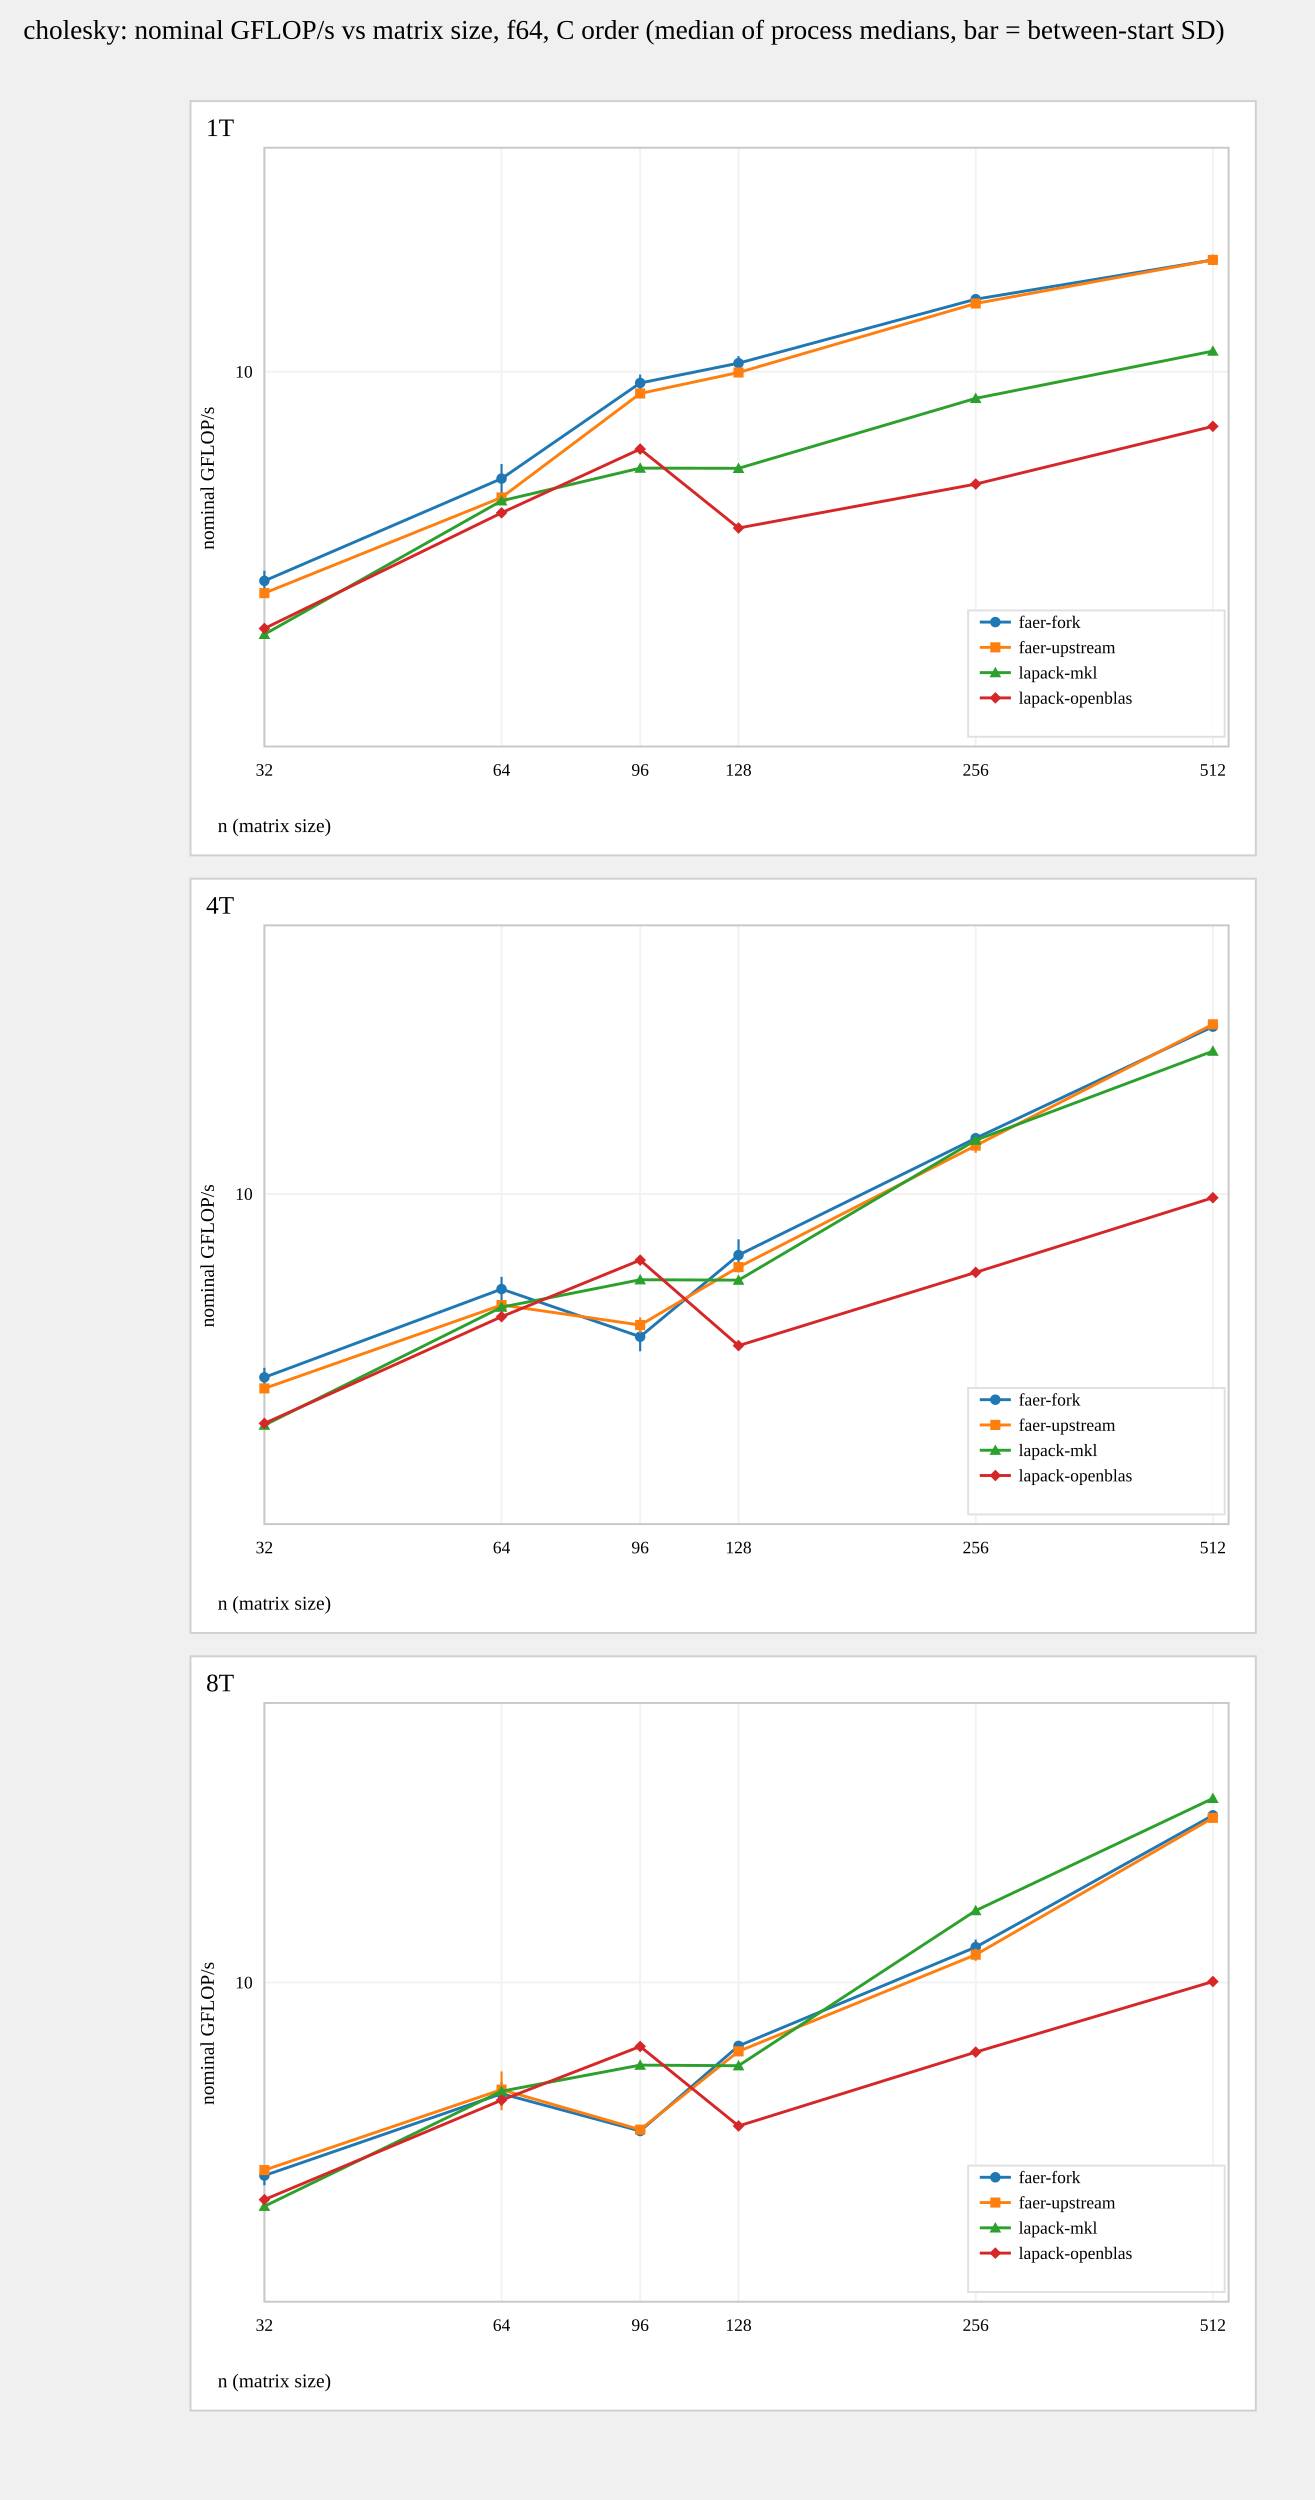
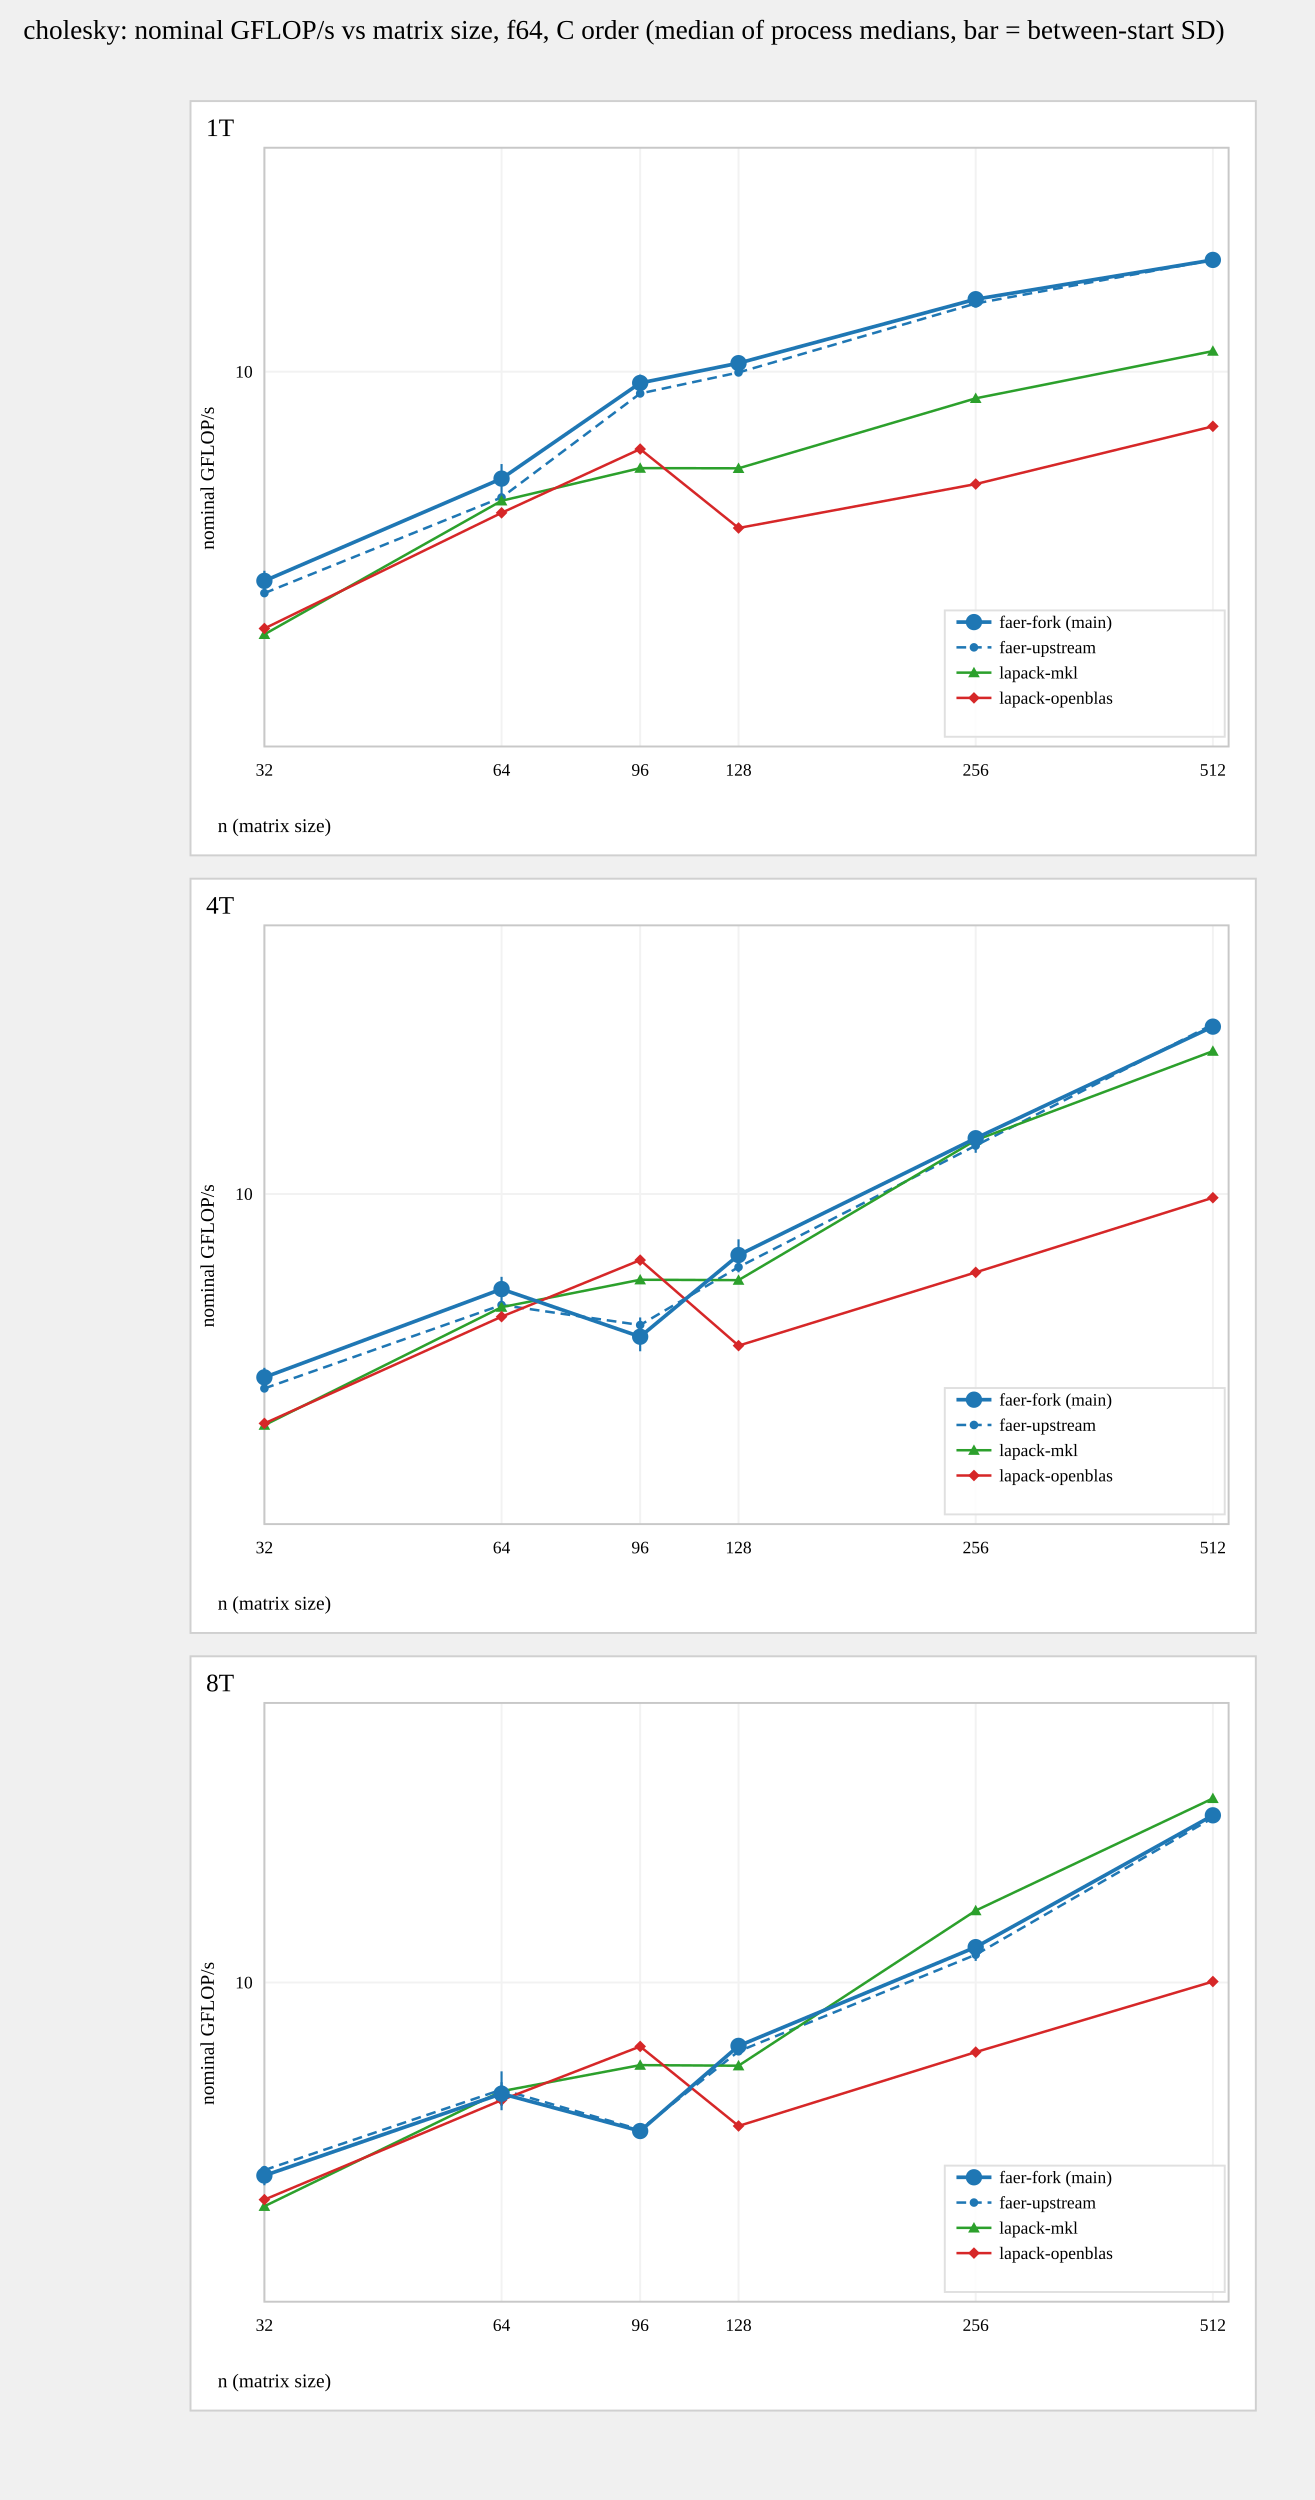
<svg xmlns="http://www.w3.org/2000/svg" width="676" height="1286" viewBox="0 0 676 1286">
  <text x="12.0" y="20.0" font-size="14" text-anchor="start">cholesky: nominal GFLOP/s vs matrix size, f64, C order (median of process medians, bar = between-start SD)</text>
  <g>
    <rect x="98" y="52" width="548" height="388" fill="#ffffff" stroke="#d0d0d0" />
    <text x="106.0" y="70.0" font-size="13" text-anchor="start">1T</text>
    <line x1="136.0" y1="76" x2="136.0" y2="384" stroke="#f2f2f2" />
    <text x="136.0" y="399.0" font-size="9" text-anchor="middle">32</text>
    <line x1="258.0" y1="76" x2="258.0" y2="384" stroke="#f2f2f2" />
    <text x="258.0" y="399.0" font-size="9" text-anchor="middle">64</text>
    <line x1="329.3" y1="76" x2="329.3" y2="384" stroke="#f2f2f2" />
    <text x="329.3" y="399.0" font-size="9" text-anchor="middle">96</text>
    <line x1="379.9" y1="76" x2="379.9" y2="384" stroke="#f2f2f2" />
    <text x="379.9" y="399.0" font-size="9" text-anchor="middle">128</text>
    <line x1="501.9" y1="76" x2="501.9" y2="384" stroke="#f2f2f2" />
    <text x="501.9" y="399.0" font-size="9" text-anchor="middle">256</text>
    <line x1="623.9" y1="76" x2="623.9" y2="384" stroke="#f2f2f2" />
    <text x="623.9" y="399.0" font-size="9" text-anchor="middle">512</text>
    <line x1="136" y1="191.2" x2="632" y2="191.2" stroke="#f2f2f2" />
    <text x="130.0" y="194.2" font-size="9" text-anchor="end">10</text>
    <rect x="136" y="76" width="496" height="308" fill="none" stroke="#c8c8c8" />
    <text x="112.0" y="428.0" font-size="10" text-anchor="start">n (matrix size)</text>
    <text x="110.0" y="246.0" font-size="10" text-anchor="middle" transform="rotate(-90 110.0 246.0)">nominal GFLOP/s</text>
-     <polyline points="136.0,298.8 258.0,246.2 329.3,197.0 379.9,186.8 501.9,153.9 623.9,133.7" fill="none" stroke="#1f77b4" stroke-width="1.5" />
-     <line x1="136.0" y1="304.3" x2="136.0" y2="293.6" stroke="#1f77b4" stroke-width="1.1" />
-     <circle cx="136.0" cy="298.8" r="2.7" fill="#1f77b4" />
-     <line x1="258.0" y1="254.3" x2="258.0" y2="238.7" stroke="#1f77b4" stroke-width="1.1" />
-     <circle cx="258.0" cy="246.2" r="2.7" fill="#1f77b4" />
-     <line x1="329.3" y1="201.5" x2="329.3" y2="192.7" stroke="#1f77b4" stroke-width="1.1" />
-     <circle cx="329.3" cy="197.0" r="2.7" fill="#1f77b4" />
-     <line x1="379.9" y1="190.6" x2="379.9" y2="183.2" stroke="#1f77b4" stroke-width="1.1" />
-     <circle cx="379.9" cy="186.8" r="2.7" fill="#1f77b4" />
-     <line x1="501.9" y1="154.5" x2="501.9" y2="153.4" stroke="#1f77b4" stroke-width="1.1" />
-     <circle cx="501.9" cy="153.9" r="2.7" fill="#1f77b4" />
-     <line x1="623.9" y1="135.6" x2="623.9" y2="131.8" stroke="#1f77b4" stroke-width="1.1" />
-     <circle cx="623.9" cy="133.7" r="2.7" fill="#1f77b4" />
-     <polyline points="136.0,305.1 258.0,255.9 329.3,202.4 379.9,191.6 501.9,156.1 623.9,133.7" fill="none" stroke="#ff7f0e" stroke-width="1.5" />
-     <line x1="136.0" y1="305.6" x2="136.0" y2="304.7" stroke="#ff7f0e" stroke-width="1.1" />
-     <rect x="133.4" y="302.5" width="5.2" height="5.2" fill="#ff7f0e" />
-     <line x1="258.0" y1="256.0" x2="258.0" y2="255.8" stroke="#ff7f0e" stroke-width="1.1" />
-     <rect x="255.4" y="253.3" width="5.2" height="5.2" fill="#ff7f0e" />
-     <line x1="329.3" y1="202.9" x2="329.3" y2="201.9" stroke="#ff7f0e" stroke-width="1.1" />
-     <rect x="326.7" y="199.8" width="5.2" height="5.2" fill="#ff7f0e" />
-     <line x1="379.9" y1="192.2" x2="379.9" y2="191.0" stroke="#ff7f0e" stroke-width="1.1" />
-     <rect x="377.3" y="189.0" width="5.2" height="5.2" fill="#ff7f0e" />
-     <line x1="501.9" y1="156.6" x2="501.9" y2="155.6" stroke="#ff7f0e" stroke-width="1.1" />
-     <rect x="499.3" y="153.5" width="5.2" height="5.2" fill="#ff7f0e" />
-     <line x1="623.9" y1="135.4" x2="623.9" y2="132.0" stroke="#ff7f0e" stroke-width="1.1" />
-     <rect x="621.3" y="131.1" width="5.2" height="5.2" fill="#ff7f0e" />
-     <polyline points="136.0,326.3 258.0,257.6 329.3,240.8 379.9,240.9 501.9,204.9 623.9,180.6" fill="none" stroke="#2ca02c" stroke-width="1.5" />
+     <polyline points="136.0,305.1 258.0,255.9 329.3,202.4 379.9,191.6 501.9,156.1 623.9,133.7" fill="none" stroke="#1f77b4" stroke-width="1.3" stroke-dasharray="5 3" />
+     <line x1="136.0" y1="305.6" x2="136.0" y2="304.7" stroke="#1f77b4" stroke-width="1.1" />
+     <circle cx="136.0" cy="305.1" r="2.2" fill="#1f77b4" />
+     <line x1="258.0" y1="256.0" x2="258.0" y2="255.8" stroke="#1f77b4" stroke-width="1.1" />
+     <circle cx="258.0" cy="255.9" r="2.2" fill="#1f77b4" />
+     <line x1="329.3" y1="202.9" x2="329.3" y2="201.9" stroke="#1f77b4" stroke-width="1.1" />
+     <circle cx="329.3" cy="202.4" r="2.2" fill="#1f77b4" />
+     <line x1="379.9" y1="192.2" x2="379.9" y2="191.0" stroke="#1f77b4" stroke-width="1.1" />
+     <circle cx="379.9" cy="191.6" r="2.2" fill="#1f77b4" />
+     <line x1="501.9" y1="156.6" x2="501.9" y2="155.6" stroke="#1f77b4" stroke-width="1.1" />
+     <circle cx="501.9" cy="156.1" r="2.2" fill="#1f77b4" />
+     <line x1="623.9" y1="135.4" x2="623.9" y2="132.0" stroke="#1f77b4" stroke-width="1.1" />
+     <circle cx="623.9" cy="133.7" r="2.2" fill="#1f77b4" />
+     <polyline points="136.0,326.3 258.0,257.6 329.3,240.8 379.9,240.9 501.9,204.9 623.9,180.6" fill="none" stroke="#2ca02c" stroke-width="1.3" />
    <line x1="136.0" y1="327.8" x2="136.0" y2="324.9" stroke="#2ca02c" stroke-width="1.1" />
    <polygon points="136.0,323.3 133.0,328.7 139.0,328.7" fill="#2ca02c" />
    <line x1="258.0" y1="257.9" x2="258.0" y2="257.3" stroke="#2ca02c" stroke-width="1.1" />
    <polygon points="258.0,254.6 255.0,260.0 261.0,260.0" fill="#2ca02c" />
    <line x1="329.3" y1="240.9" x2="329.3" y2="240.8" stroke="#2ca02c" stroke-width="1.1" />
    <polygon points="329.3,237.8 326.3,243.2 332.3,243.2" fill="#2ca02c" />
    <line x1="379.9" y1="242.3" x2="379.9" y2="239.5" stroke="#2ca02c" stroke-width="1.1" />
    <polygon points="379.9,237.9 376.9,243.3 382.9,243.3" fill="#2ca02c" />
    <line x1="501.9" y1="205.2" x2="501.9" y2="204.6" stroke="#2ca02c" stroke-width="1.1" />
    <polygon points="501.9,201.9 498.9,207.3 504.9,207.3" fill="#2ca02c" />
    <line x1="623.9" y1="180.8" x2="623.9" y2="180.5" stroke="#2ca02c" stroke-width="1.1" />
    <polygon points="623.9,177.6 620.9,183.0 626.9,183.0" fill="#2ca02c" />
-     <polyline points="136.0,323.3 258.0,263.8 329.3,231.0 379.9,271.6 501.9,249.0 623.9,219.3" fill="none" stroke="#d62728" stroke-width="1.5" />
+     <polyline points="136.0,323.3 258.0,263.8 329.3,231.0 379.9,271.6 501.9,249.0 623.9,219.3" fill="none" stroke="#d62728" stroke-width="1.3" />
    <line x1="136.0" y1="324.5" x2="136.0" y2="322.1" stroke="#d62728" stroke-width="1.1" />
    <polygon points="136.0,320.3 133.0,323.3 136.0,326.3 139.0,323.3" fill="#d62728" />
    <line x1="258.0" y1="264.6" x2="258.0" y2="263.0" stroke="#d62728" stroke-width="1.1" />
    <polygon points="258.0,260.8 255.0,263.8 258.0,266.8 261.0,263.8" fill="#d62728" />
    <line x1="329.3" y1="231.9" x2="329.3" y2="230.1" stroke="#d62728" stroke-width="1.1" />
    <polygon points="329.3,228.0 326.3,231.0 329.3,234.0 332.3,231.0" fill="#d62728" />
    <line x1="379.9" y1="272.2" x2="379.9" y2="271.0" stroke="#d62728" stroke-width="1.1" />
    <polygon points="379.9,268.6 376.9,271.6 379.9,274.6 382.9,271.6" fill="#d62728" />
    <line x1="501.9" y1="249.1" x2="501.9" y2="248.8" stroke="#d62728" stroke-width="1.1" />
    <polygon points="501.9,246.0 498.9,249.0 501.9,252.0 504.9,249.0" fill="#d62728" />
    <line x1="623.9" y1="219.6" x2="623.9" y2="218.9" stroke="#d62728" stroke-width="1.1" />
    <polygon points="623.9,216.3 620.9,219.3 623.9,222.3 626.9,219.3" fill="#d62728" />
-     <rect x="498" y="314" width="132" height="65" fill="#ffffff" fill-opacity="0.86" stroke="#e0e0e0" />
-     <line x1="504" y1="320" x2="520" y2="320" stroke="#1f77b4" stroke-width="1.5" />
-     <circle cx="512.0" cy="320.0" r="2.7" fill="#1f77b4" />
-     <text x="524.0" y="323.0" font-size="9" text-anchor="start">faer-fork</text>
-     <line x1="504" y1="333" x2="520" y2="333" stroke="#ff7f0e" stroke-width="1.5" />
-     <rect x="509.4" y="330.4" width="5.2" height="5.2" fill="#ff7f0e" />
-     <text x="524.0" y="336.0" font-size="9" text-anchor="start">faer-upstream</text>
-     <line x1="504" y1="346" x2="520" y2="346" stroke="#2ca02c" stroke-width="1.5" />
-     <polygon points="512.0,343.0 509.0,348.4 515.0,348.4" fill="#2ca02c" />
-     <text x="524.0" y="349.0" font-size="9" text-anchor="start">lapack-mkl</text>
-     <line x1="504" y1="359" x2="520" y2="359" stroke="#d62728" stroke-width="1.5" />
-     <polygon points="512.0,356.0 509.0,359.0 512.0,362.0 515.0,359.0" fill="#d62728" />
-     <text x="524.0" y="362.0" font-size="9" text-anchor="start">lapack-openblas</text>
+     <polyline points="136.0,298.8 258.0,246.2 329.3,197.0 379.9,186.8 501.9,153.9 623.9,133.7" fill="none" stroke="#1f77b4" stroke-width="1.9" />
+     <line x1="136.0" y1="304.3" x2="136.0" y2="293.6" stroke="#1f77b4" stroke-width="1.1" />
+     <circle cx="136.0" cy="298.8" r="4.2" fill="#1f77b4" />
+     <line x1="258.0" y1="254.3" x2="258.0" y2="238.7" stroke="#1f77b4" stroke-width="1.1" />
+     <circle cx="258.0" cy="246.2" r="4.2" fill="#1f77b4" />
+     <line x1="329.3" y1="201.5" x2="329.3" y2="192.7" stroke="#1f77b4" stroke-width="1.1" />
+     <circle cx="329.3" cy="197.0" r="4.2" fill="#1f77b4" />
+     <line x1="379.9" y1="190.6" x2="379.9" y2="183.2" stroke="#1f77b4" stroke-width="1.1" />
+     <circle cx="379.9" cy="186.8" r="4.2" fill="#1f77b4" />
+     <line x1="501.9" y1="154.5" x2="501.9" y2="153.4" stroke="#1f77b4" stroke-width="1.1" />
+     <circle cx="501.9" cy="153.9" r="4.2" fill="#1f77b4" />
+     <line x1="623.9" y1="135.6" x2="623.9" y2="131.8" stroke="#1f77b4" stroke-width="1.1" />
+     <circle cx="623.9" cy="133.7" r="4.2" fill="#1f77b4" />
+     <rect x="486" y="314" width="144" height="65" fill="#ffffff" fill-opacity="0.86" stroke="#e0e0e0" />
+     <line x1="492" y1="320" x2="510" y2="320" stroke="#1f77b4" stroke-width="1.9" />
+     <circle cx="501.0" cy="320.0" r="4.2" fill="#1f77b4" />
+     <text x="514.0" y="323.0" font-size="9" text-anchor="start">faer-fork (main)</text>
+     <line x1="492" y1="333" x2="510" y2="333" stroke="#1f77b4" stroke-width="1.3" stroke-dasharray="5 3" />
+     <circle cx="501.0" cy="333.0" r="2.2" fill="#1f77b4" />
+     <text x="514.0" y="336.0" font-size="9" text-anchor="start">faer-upstream</text>
+     <line x1="492" y1="346" x2="510" y2="346" stroke="#2ca02c" stroke-width="1.3" />
+     <polygon points="501.0,343.0 498.0,348.4 504.0,348.4" fill="#2ca02c" />
+     <text x="514.0" y="349.0" font-size="9" text-anchor="start">lapack-mkl</text>
+     <line x1="492" y1="359" x2="510" y2="359" stroke="#d62728" stroke-width="1.3" />
+     <polygon points="501.0,356.0 498.0,359.0 501.0,362.0 504.0,359.0" fill="#d62728" />
+     <text x="514.0" y="362.0" font-size="9" text-anchor="start">lapack-openblas</text>
  </g>
  <g>
    <rect x="98" y="452" width="548" height="388" fill="#ffffff" stroke="#d0d0d0" />
    <text x="106.0" y="470.0" font-size="13" text-anchor="start">4T</text>
    <line x1="136.0" y1="476" x2="136.0" y2="784" stroke="#f2f2f2" />
    <text x="136.0" y="799.0" font-size="9" text-anchor="middle">32</text>
    <line x1="258.0" y1="476" x2="258.0" y2="784" stroke="#f2f2f2" />
    <text x="258.0" y="799.0" font-size="9" text-anchor="middle">64</text>
    <line x1="329.3" y1="476" x2="329.3" y2="784" stroke="#f2f2f2" />
    <text x="329.3" y="799.0" font-size="9" text-anchor="middle">96</text>
    <line x1="379.9" y1="476" x2="379.9" y2="784" stroke="#f2f2f2" />
    <text x="379.9" y="799.0" font-size="9" text-anchor="middle">128</text>
    <line x1="501.9" y1="476" x2="501.9" y2="784" stroke="#f2f2f2" />
    <text x="501.9" y="799.0" font-size="9" text-anchor="middle">256</text>
    <line x1="623.9" y1="476" x2="623.9" y2="784" stroke="#f2f2f2" />
    <text x="623.9" y="799.0" font-size="9" text-anchor="middle">512</text>
    <line x1="136" y1="614.2" x2="632" y2="614.2" stroke="#f2f2f2" />
    <text x="130.0" y="617.2" font-size="9" text-anchor="end">10</text>
    <rect x="136" y="476" width="496" height="308" fill="none" stroke="#c8c8c8" />
    <text x="112.0" y="828.0" font-size="10" text-anchor="start">n (matrix size)</text>
    <text x="110.0" y="646.0" font-size="10" text-anchor="middle" transform="rotate(-90 110.0 646.0)">nominal GFLOP/s</text>
-     <polyline points="136.0,708.5 258.0,663.1 329.3,687.6 379.9,645.6 501.9,585.5 623.9,528.1" fill="none" stroke="#1f77b4" stroke-width="1.5" />
-     <line x1="136.0" y1="713.7" x2="136.0" y2="703.6" stroke="#1f77b4" stroke-width="1.1" />
-     <circle cx="136.0" cy="708.5" r="2.7" fill="#1f77b4" />
-     <line x1="258.0" y1="669.9" x2="258.0" y2="656.8" stroke="#1f77b4" stroke-width="1.1" />
-     <circle cx="258.0" cy="663.1" r="2.7" fill="#1f77b4" />
-     <line x1="329.3" y1="695.1" x2="329.3" y2="680.6" stroke="#1f77b4" stroke-width="1.1" />
-     <circle cx="329.3" cy="687.6" r="2.7" fill="#1f77b4" />
-     <line x1="379.9" y1="654.5" x2="379.9" y2="637.5" stroke="#1f77b4" stroke-width="1.1" />
-     <circle cx="379.9" cy="645.6" r="2.7" fill="#1f77b4" />
-     <line x1="501.9" y1="587.3" x2="501.9" y2="583.9" stroke="#1f77b4" stroke-width="1.1" />
-     <circle cx="501.9" cy="585.5" r="2.7" fill="#1f77b4" />
-     <line x1="623.9" y1="529.4" x2="623.9" y2="526.9" stroke="#1f77b4" stroke-width="1.1" />
-     <circle cx="623.9" cy="528.1" r="2.7" fill="#1f77b4" />
-     <polyline points="136.0,714.2 258.0,671.3 329.3,681.6 379.9,651.8 501.9,589.3 623.9,526.9" fill="none" stroke="#ff7f0e" stroke-width="1.5" />
-     <line x1="136.0" y1="714.9" x2="136.0" y2="713.4" stroke="#ff7f0e" stroke-width="1.1" />
-     <rect x="133.4" y="711.6" width="5.2" height="5.2" fill="#ff7f0e" />
-     <line x1="258.0" y1="671.6" x2="258.0" y2="671.0" stroke="#ff7f0e" stroke-width="1.1" />
-     <rect x="255.4" y="668.7" width="5.2" height="5.2" fill="#ff7f0e" />
-     <line x1="329.3" y1="685.7" x2="329.3" y2="677.7" stroke="#ff7f0e" stroke-width="1.1" />
-     <rect x="326.7" y="679.0" width="5.2" height="5.2" fill="#ff7f0e" />
-     <line x1="379.9" y1="653.3" x2="379.9" y2="650.3" stroke="#ff7f0e" stroke-width="1.1" />
-     <rect x="377.3" y="649.2" width="5.2" height="5.2" fill="#ff7f0e" />
-     <line x1="501.9" y1="593.0" x2="501.9" y2="585.7" stroke="#ff7f0e" stroke-width="1.1" />
-     <rect x="499.3" y="586.7" width="5.2" height="5.2" fill="#ff7f0e" />
-     <line x1="623.9" y1="527.4" x2="623.9" y2="526.3" stroke="#ff7f0e" stroke-width="1.1" />
-     <rect x="621.3" y="524.3" width="5.2" height="5.2" fill="#ff7f0e" />
-     <polyline points="136.0,733.1 258.0,672.4 329.3,658.3 379.9,658.5 501.9,586.5 623.9,540.7" fill="none" stroke="#2ca02c" stroke-width="1.5" />
+     <polyline points="136.0,714.2 258.0,671.3 329.3,681.6 379.9,651.8 501.9,589.3 623.9,526.9" fill="none" stroke="#1f77b4" stroke-width="1.3" stroke-dasharray="5 3" />
+     <line x1="136.0" y1="714.9" x2="136.0" y2="713.4" stroke="#1f77b4" stroke-width="1.1" />
+     <circle cx="136.0" cy="714.2" r="2.2" fill="#1f77b4" />
+     <line x1="258.0" y1="671.6" x2="258.0" y2="671.0" stroke="#1f77b4" stroke-width="1.1" />
+     <circle cx="258.0" cy="671.3" r="2.2" fill="#1f77b4" />
+     <line x1="329.3" y1="685.7" x2="329.3" y2="677.7" stroke="#1f77b4" stroke-width="1.1" />
+     <circle cx="329.3" cy="681.6" r="2.2" fill="#1f77b4" />
+     <line x1="379.9" y1="653.3" x2="379.9" y2="650.3" stroke="#1f77b4" stroke-width="1.1" />
+     <circle cx="379.9" cy="651.8" r="2.2" fill="#1f77b4" />
+     <line x1="501.9" y1="593.0" x2="501.9" y2="585.7" stroke="#1f77b4" stroke-width="1.1" />
+     <circle cx="501.9" cy="589.3" r="2.2" fill="#1f77b4" />
+     <line x1="623.9" y1="527.4" x2="623.9" y2="526.3" stroke="#1f77b4" stroke-width="1.1" />
+     <circle cx="623.9" cy="526.9" r="2.2" fill="#1f77b4" />
+     <polyline points="136.0,733.1 258.0,672.4 329.3,658.3 379.9,658.5 501.9,586.5 623.9,540.7" fill="none" stroke="#2ca02c" stroke-width="1.3" />
    <line x1="136.0" y1="733.3" x2="136.0" y2="732.9" stroke="#2ca02c" stroke-width="1.1" />
    <polygon points="136.0,730.1 133.0,735.5 139.0,735.5" fill="#2ca02c" />
    <line x1="258.0" y1="672.9" x2="258.0" y2="672.0" stroke="#2ca02c" stroke-width="1.1" />
    <polygon points="258.0,669.4 255.0,674.8 261.0,674.8" fill="#2ca02c" />
    <line x1="329.3" y1="658.5" x2="329.3" y2="658.0" stroke="#2ca02c" stroke-width="1.1" />
    <polygon points="329.3,655.3 326.3,660.7 332.3,660.7" fill="#2ca02c" />
    <line x1="379.9" y1="659.2" x2="379.9" y2="657.9" stroke="#2ca02c" stroke-width="1.1" />
    <polygon points="379.9,655.5 376.9,660.9 382.9,660.9" fill="#2ca02c" />
    <line x1="501.9" y1="586.7" x2="501.9" y2="586.3" stroke="#2ca02c" stroke-width="1.1" />
    <polygon points="501.9,583.5 498.9,588.9 504.9,588.9" fill="#2ca02c" />
    <line x1="623.9" y1="541.7" x2="623.9" y2="539.7" stroke="#2ca02c" stroke-width="1.1" />
    <polygon points="623.9,537.7 620.9,543.1 626.9,543.1" fill="#2ca02c" />
-     <polyline points="136.0,732.2 258.0,677.3 329.3,648.2 379.9,692.2 501.9,654.5 623.9,616.1" fill="none" stroke="#d62728" stroke-width="1.5" />
+     <polyline points="136.0,732.2 258.0,677.3 329.3,648.2 379.9,692.2 501.9,654.5 623.9,616.1" fill="none" stroke="#d62728" stroke-width="1.3" />
    <line x1="136.0" y1="732.6" x2="136.0" y2="731.7" stroke="#d62728" stroke-width="1.1" />
    <polygon points="136.0,729.2 133.0,732.2 136.0,735.2 139.0,732.2" fill="#d62728" />
    <line x1="258.0" y1="678.7" x2="258.0" y2="675.9" stroke="#d62728" stroke-width="1.1" />
    <polygon points="258.0,674.3 255.0,677.3 258.0,680.3 261.0,677.3" fill="#d62728" />
    <line x1="329.3" y1="648.6" x2="329.3" y2="647.7" stroke="#d62728" stroke-width="1.1" />
    <polygon points="329.3,645.2 326.3,648.2 329.3,651.2 332.3,648.2" fill="#d62728" />
    <line x1="379.9" y1="693.1" x2="379.9" y2="691.3" stroke="#d62728" stroke-width="1.1" />
    <polygon points="379.9,689.2 376.9,692.2 379.9,695.2 382.9,692.2" fill="#d62728" />
    <line x1="501.9" y1="654.7" x2="501.9" y2="654.2" stroke="#d62728" stroke-width="1.1" />
    <polygon points="501.9,651.5 498.9,654.5 501.9,657.5 504.9,654.5" fill="#d62728" />
    <line x1="623.9" y1="616.2" x2="623.9" y2="616.1" stroke="#d62728" stroke-width="1.1" />
    <polygon points="623.9,613.1 620.9,616.1 623.9,619.1 626.9,616.1" fill="#d62728" />
-     <rect x="498" y="714" width="132" height="65" fill="#ffffff" fill-opacity="0.86" stroke="#e0e0e0" />
-     <line x1="504" y1="720" x2="520" y2="720" stroke="#1f77b4" stroke-width="1.5" />
-     <circle cx="512.0" cy="720.0" r="2.7" fill="#1f77b4" />
-     <text x="524.0" y="723.0" font-size="9" text-anchor="start">faer-fork</text>
-     <line x1="504" y1="733" x2="520" y2="733" stroke="#ff7f0e" stroke-width="1.5" />
-     <rect x="509.4" y="730.4" width="5.2" height="5.2" fill="#ff7f0e" />
-     <text x="524.0" y="736.0" font-size="9" text-anchor="start">faer-upstream</text>
-     <line x1="504" y1="746" x2="520" y2="746" stroke="#2ca02c" stroke-width="1.5" />
-     <polygon points="512.0,743.0 509.0,748.4 515.0,748.4" fill="#2ca02c" />
-     <text x="524.0" y="749.0" font-size="9" text-anchor="start">lapack-mkl</text>
-     <line x1="504" y1="759" x2="520" y2="759" stroke="#d62728" stroke-width="1.5" />
-     <polygon points="512.0,756.0 509.0,759.0 512.0,762.0 515.0,759.0" fill="#d62728" />
-     <text x="524.0" y="762.0" font-size="9" text-anchor="start">lapack-openblas</text>
+     <polyline points="136.0,708.5 258.0,663.1 329.3,687.6 379.9,645.6 501.9,585.5 623.9,528.1" fill="none" stroke="#1f77b4" stroke-width="1.9" />
+     <line x1="136.0" y1="713.7" x2="136.0" y2="703.6" stroke="#1f77b4" stroke-width="1.1" />
+     <circle cx="136.0" cy="708.5" r="4.2" fill="#1f77b4" />
+     <line x1="258.0" y1="669.9" x2="258.0" y2="656.8" stroke="#1f77b4" stroke-width="1.1" />
+     <circle cx="258.0" cy="663.1" r="4.2" fill="#1f77b4" />
+     <line x1="329.3" y1="695.1" x2="329.3" y2="680.6" stroke="#1f77b4" stroke-width="1.1" />
+     <circle cx="329.3" cy="687.6" r="4.2" fill="#1f77b4" />
+     <line x1="379.9" y1="654.5" x2="379.9" y2="637.5" stroke="#1f77b4" stroke-width="1.1" />
+     <circle cx="379.9" cy="645.6" r="4.2" fill="#1f77b4" />
+     <line x1="501.9" y1="587.3" x2="501.9" y2="583.9" stroke="#1f77b4" stroke-width="1.1" />
+     <circle cx="501.9" cy="585.5" r="4.2" fill="#1f77b4" />
+     <line x1="623.9" y1="529.4" x2="623.9" y2="526.9" stroke="#1f77b4" stroke-width="1.1" />
+     <circle cx="623.9" cy="528.1" r="4.2" fill="#1f77b4" />
+     <rect x="486" y="714" width="144" height="65" fill="#ffffff" fill-opacity="0.86" stroke="#e0e0e0" />
+     <line x1="492" y1="720" x2="510" y2="720" stroke="#1f77b4" stroke-width="1.9" />
+     <circle cx="501.0" cy="720.0" r="4.2" fill="#1f77b4" />
+     <text x="514.0" y="723.0" font-size="9" text-anchor="start">faer-fork (main)</text>
+     <line x1="492" y1="733" x2="510" y2="733" stroke="#1f77b4" stroke-width="1.3" stroke-dasharray="5 3" />
+     <circle cx="501.0" cy="733.0" r="2.2" fill="#1f77b4" />
+     <text x="514.0" y="736.0" font-size="9" text-anchor="start">faer-upstream</text>
+     <line x1="492" y1="746" x2="510" y2="746" stroke="#2ca02c" stroke-width="1.3" />
+     <polygon points="501.0,743.0 498.0,748.4 504.0,748.4" fill="#2ca02c" />
+     <text x="514.0" y="749.0" font-size="9" text-anchor="start">lapack-mkl</text>
+     <line x1="492" y1="759" x2="510" y2="759" stroke="#d62728" stroke-width="1.3" />
+     <polygon points="501.0,756.0 498.0,759.0 501.0,762.0 504.0,759.0" fill="#d62728" />
+     <text x="514.0" y="762.0" font-size="9" text-anchor="start">lapack-openblas</text>
  </g>
  <g>
    <rect x="98" y="852" width="548" height="388" fill="#ffffff" stroke="#d0d0d0" />
    <text x="106.0" y="870.0" font-size="13" text-anchor="start">8T</text>
    <line x1="136.0" y1="876" x2="136.0" y2="1184" stroke="#f2f2f2" />
    <text x="136.0" y="1199.0" font-size="9" text-anchor="middle">32</text>
    <line x1="258.0" y1="876" x2="258.0" y2="1184" stroke="#f2f2f2" />
    <text x="258.0" y="1199.0" font-size="9" text-anchor="middle">64</text>
    <line x1="329.3" y1="876" x2="329.3" y2="1184" stroke="#f2f2f2" />
    <text x="329.3" y="1199.0" font-size="9" text-anchor="middle">96</text>
    <line x1="379.9" y1="876" x2="379.9" y2="1184" stroke="#f2f2f2" />
    <text x="379.9" y="1199.0" font-size="9" text-anchor="middle">128</text>
    <line x1="501.9" y1="876" x2="501.9" y2="1184" stroke="#f2f2f2" />
    <text x="501.9" y="1199.0" font-size="9" text-anchor="middle">256</text>
    <line x1="623.9" y1="876" x2="623.9" y2="1184" stroke="#f2f2f2" />
    <text x="623.9" y="1199.0" font-size="9" text-anchor="middle">512</text>
    <line x1="136" y1="1019.8" x2="632" y2="1019.8" stroke="#f2f2f2" />
    <text x="130.0" y="1022.8" font-size="9" text-anchor="end">10</text>
    <rect x="136" y="876" width="496" height="308" fill="none" stroke="#c8c8c8" />
    <text x="112.0" y="1228.0" font-size="10" text-anchor="start">n (matrix size)</text>
    <text x="110.0" y="1046.0" font-size="10" text-anchor="middle" transform="rotate(-90 110.0 1046.0)">nominal GFLOP/s</text>
-     <polyline points="136.0,1119.1 258.0,1077.0 329.3,1096.2 379.9,1052.4 501.9,1001.6 623.9,933.8" fill="none" stroke="#1f77b4" stroke-width="1.5" />
-     <line x1="136.0" y1="1124.1" x2="136.0" y2="1114.4" stroke="#1f77b4" stroke-width="1.1" />
-     <circle cx="136.0" cy="1119.1" r="2.7" fill="#1f77b4" />
-     <line x1="258.0" y1="1083.3" x2="258.0" y2="1071.1" stroke="#1f77b4" stroke-width="1.1" />
-     <circle cx="258.0" cy="1077.0" r="2.7" fill="#1f77b4" />
-     <line x1="329.3" y1="1098.6" x2="329.3" y2="1093.8" stroke="#1f77b4" stroke-width="1.1" />
-     <circle cx="329.3" cy="1096.2" r="2.7" fill="#1f77b4" />
-     <line x1="379.9" y1="1054.2" x2="379.9" y2="1050.7" stroke="#1f77b4" stroke-width="1.1" />
-     <circle cx="379.9" cy="1052.4" r="2.7" fill="#1f77b4" />
-     <line x1="501.9" y1="1005.6" x2="501.9" y2="997.7" stroke="#1f77b4" stroke-width="1.1" />
-     <circle cx="501.9" cy="1001.6" r="2.7" fill="#1f77b4" />
-     <line x1="623.9" y1="935.0" x2="623.9" y2="932.6" stroke="#1f77b4" stroke-width="1.1" />
-     <circle cx="623.9" cy="933.8" r="2.7" fill="#1f77b4" />
-     <polyline points="136.0,1116.3 258.0,1074.9 329.3,1095.5 379.9,1055.2 501.9,1005.5 623.9,935.1" fill="none" stroke="#ff7f0e" stroke-width="1.5" />
-     <line x1="136.0" y1="1116.6" x2="136.0" y2="1116.1" stroke="#ff7f0e" stroke-width="1.1" />
-     <rect x="133.4" y="1113.7" width="5.2" height="5.2" fill="#ff7f0e" />
-     <line x1="258.0" y1="1085.5" x2="258.0" y2="1065.5" stroke="#ff7f0e" stroke-width="1.1" />
-     <rect x="255.4" y="1072.3" width="5.2" height="5.2" fill="#ff7f0e" />
-     <line x1="329.3" y1="1095.9" x2="329.3" y2="1095.1" stroke="#ff7f0e" stroke-width="1.1" />
-     <rect x="326.7" y="1092.9" width="5.2" height="5.2" fill="#ff7f0e" />
-     <line x1="379.9" y1="1055.7" x2="379.9" y2="1054.6" stroke="#ff7f0e" stroke-width="1.1" />
-     <rect x="377.3" y="1052.6" width="5.2" height="5.2" fill="#ff7f0e" />
-     <line x1="501.9" y1="1008.7" x2="501.9" y2="1002.4" stroke="#ff7f0e" stroke-width="1.1" />
-     <rect x="499.3" y="1002.9" width="5.2" height="5.2" fill="#ff7f0e" />
-     <line x1="623.9" y1="936.3" x2="623.9" y2="933.9" stroke="#ff7f0e" stroke-width="1.1" />
-     <rect x="621.3" y="932.5" width="5.2" height="5.2" fill="#ff7f0e" />
-     <polyline points="136.0,1134.9 258.0,1075.7 329.3,1062.3 379.9,1062.6 501.9,982.8 623.9,925.1" fill="none" stroke="#2ca02c" stroke-width="1.5" />
+     <polyline points="136.0,1116.3 258.0,1074.9 329.3,1095.5 379.9,1055.2 501.9,1005.5 623.9,935.1" fill="none" stroke="#1f77b4" stroke-width="1.3" stroke-dasharray="5 3" />
+     <line x1="136.0" y1="1116.6" x2="136.0" y2="1116.1" stroke="#1f77b4" stroke-width="1.1" />
+     <circle cx="136.0" cy="1116.3" r="2.2" fill="#1f77b4" />
+     <line x1="258.0" y1="1085.5" x2="258.0" y2="1065.5" stroke="#1f77b4" stroke-width="1.1" />
+     <circle cx="258.0" cy="1074.9" r="2.2" fill="#1f77b4" />
+     <line x1="329.3" y1="1095.9" x2="329.3" y2="1095.1" stroke="#1f77b4" stroke-width="1.1" />
+     <circle cx="329.3" cy="1095.5" r="2.2" fill="#1f77b4" />
+     <line x1="379.9" y1="1055.7" x2="379.9" y2="1054.6" stroke="#1f77b4" stroke-width="1.1" />
+     <circle cx="379.9" cy="1055.2" r="2.2" fill="#1f77b4" />
+     <line x1="501.9" y1="1008.7" x2="501.9" y2="1002.4" stroke="#1f77b4" stroke-width="1.1" />
+     <circle cx="501.9" cy="1005.5" r="2.2" fill="#1f77b4" />
+     <line x1="623.9" y1="936.3" x2="623.9" y2="933.9" stroke="#1f77b4" stroke-width="1.1" />
+     <circle cx="623.9" cy="935.1" r="2.2" fill="#1f77b4" />
+     <polyline points="136.0,1134.9 258.0,1075.7 329.3,1062.3 379.9,1062.6 501.9,982.8 623.9,925.1" fill="none" stroke="#2ca02c" stroke-width="1.3" />
    <line x1="136.0" y1="1136.2" x2="136.0" y2="1133.6" stroke="#2ca02c" stroke-width="1.1" />
    <polygon points="136.0,1131.9 133.0,1137.3 139.0,1137.3" fill="#2ca02c" />
    <line x1="258.0" y1="1076.0" x2="258.0" y2="1075.5" stroke="#2ca02c" stroke-width="1.1" />
    <polygon points="258.0,1072.7 255.0,1078.1 261.0,1078.1" fill="#2ca02c" />
    <line x1="329.3" y1="1063.3" x2="329.3" y2="1061.4" stroke="#2ca02c" stroke-width="1.1" />
    <polygon points="329.3,1059.3 326.3,1064.7 332.3,1064.7" fill="#2ca02c" />
    <line x1="379.9" y1="1062.8" x2="379.9" y2="1062.3" stroke="#2ca02c" stroke-width="1.1" />
    <polygon points="379.9,1059.6 376.9,1065.0 382.9,1065.0" fill="#2ca02c" />
    <line x1="501.9" y1="984.0" x2="501.9" y2="981.7" stroke="#2ca02c" stroke-width="1.1" />
    <polygon points="501.9,979.8 498.9,985.2 504.9,985.2" fill="#2ca02c" />
    <line x1="623.9" y1="925.4" x2="623.9" y2="924.9" stroke="#2ca02c" stroke-width="1.1" />
    <polygon points="623.9,922.1 620.9,927.5 626.9,927.5" fill="#2ca02c" />
-     <polyline points="136.0,1131.5 258.0,1080.3 329.3,1052.7 379.9,1093.6 501.9,1055.6 623.9,1019.3" fill="none" stroke="#d62728" stroke-width="1.5" />
+     <polyline points="136.0,1131.5 258.0,1080.3 329.3,1052.7 379.9,1093.6 501.9,1055.6 623.9,1019.3" fill="none" stroke="#d62728" stroke-width="1.3" />
    <line x1="136.0" y1="1133.1" x2="136.0" y2="1129.8" stroke="#d62728" stroke-width="1.1" />
    <polygon points="136.0,1128.5 133.0,1131.5 136.0,1134.5 139.0,1131.5" fill="#d62728" />
    <line x1="258.0" y1="1080.4" x2="258.0" y2="1080.3" stroke="#d62728" stroke-width="1.1" />
    <polygon points="258.0,1077.3 255.0,1080.3 258.0,1083.3 261.0,1080.3" fill="#d62728" />
    <line x1="329.3" y1="1053.9" x2="329.3" y2="1051.6" stroke="#d62728" stroke-width="1.1" />
    <polygon points="329.3,1049.7 326.3,1052.7 329.3,1055.7 332.3,1052.7" fill="#d62728" />
    <line x1="379.9" y1="1095.7" x2="379.9" y2="1091.5" stroke="#d62728" stroke-width="1.1" />
    <polygon points="379.9,1090.6 376.9,1093.6 379.9,1096.6 382.9,1093.6" fill="#d62728" />
    <line x1="501.9" y1="1055.9" x2="501.9" y2="1055.3" stroke="#d62728" stroke-width="1.1" />
    <polygon points="501.9,1052.6 498.9,1055.6 501.9,1058.6 504.9,1055.6" fill="#d62728" />
    <line x1="623.9" y1="1019.6" x2="623.9" y2="1019.0" stroke="#d62728" stroke-width="1.1" />
    <polygon points="623.9,1016.3 620.9,1019.3 623.9,1022.3 626.9,1019.3" fill="#d62728" />
-     <rect x="498" y="1114" width="132" height="65" fill="#ffffff" fill-opacity="0.86" stroke="#e0e0e0" />
-     <line x1="504" y1="1120" x2="520" y2="1120" stroke="#1f77b4" stroke-width="1.5" />
-     <circle cx="512.0" cy="1120.0" r="2.7" fill="#1f77b4" />
-     <text x="524.0" y="1123.0" font-size="9" text-anchor="start">faer-fork</text>
-     <line x1="504" y1="1133" x2="520" y2="1133" stroke="#ff7f0e" stroke-width="1.5" />
-     <rect x="509.4" y="1130.4" width="5.2" height="5.2" fill="#ff7f0e" />
-     <text x="524.0" y="1136.0" font-size="9" text-anchor="start">faer-upstream</text>
-     <line x1="504" y1="1146" x2="520" y2="1146" stroke="#2ca02c" stroke-width="1.5" />
-     <polygon points="512.0,1143.0 509.0,1148.4 515.0,1148.4" fill="#2ca02c" />
-     <text x="524.0" y="1149.0" font-size="9" text-anchor="start">lapack-mkl</text>
-     <line x1="504" y1="1159" x2="520" y2="1159" stroke="#d62728" stroke-width="1.5" />
-     <polygon points="512.0,1156.0 509.0,1159.0 512.0,1162.0 515.0,1159.0" fill="#d62728" />
-     <text x="524.0" y="1162.0" font-size="9" text-anchor="start">lapack-openblas</text>
+     <polyline points="136.0,1119.1 258.0,1077.0 329.3,1096.2 379.9,1052.4 501.9,1001.6 623.9,933.8" fill="none" stroke="#1f77b4" stroke-width="1.9" />
+     <line x1="136.0" y1="1124.1" x2="136.0" y2="1114.4" stroke="#1f77b4" stroke-width="1.1" />
+     <circle cx="136.0" cy="1119.1" r="4.2" fill="#1f77b4" />
+     <line x1="258.0" y1="1083.3" x2="258.0" y2="1071.1" stroke="#1f77b4" stroke-width="1.1" />
+     <circle cx="258.0" cy="1077.0" r="4.2" fill="#1f77b4" />
+     <line x1="329.3" y1="1098.6" x2="329.3" y2="1093.8" stroke="#1f77b4" stroke-width="1.1" />
+     <circle cx="329.3" cy="1096.2" r="4.2" fill="#1f77b4" />
+     <line x1="379.9" y1="1054.2" x2="379.9" y2="1050.7" stroke="#1f77b4" stroke-width="1.1" />
+     <circle cx="379.9" cy="1052.4" r="4.2" fill="#1f77b4" />
+     <line x1="501.9" y1="1005.6" x2="501.9" y2="997.7" stroke="#1f77b4" stroke-width="1.1" />
+     <circle cx="501.9" cy="1001.6" r="4.2" fill="#1f77b4" />
+     <line x1="623.9" y1="935.0" x2="623.9" y2="932.6" stroke="#1f77b4" stroke-width="1.1" />
+     <circle cx="623.9" cy="933.8" r="4.2" fill="#1f77b4" />
+     <rect x="486" y="1114" width="144" height="65" fill="#ffffff" fill-opacity="0.86" stroke="#e0e0e0" />
+     <line x1="492" y1="1120" x2="510" y2="1120" stroke="#1f77b4" stroke-width="1.9" />
+     <circle cx="501.0" cy="1120.0" r="4.2" fill="#1f77b4" />
+     <text x="514.0" y="1123.0" font-size="9" text-anchor="start">faer-fork (main)</text>
+     <line x1="492" y1="1133" x2="510" y2="1133" stroke="#1f77b4" stroke-width="1.3" stroke-dasharray="5 3" />
+     <circle cx="501.0" cy="1133.0" r="2.2" fill="#1f77b4" />
+     <text x="514.0" y="1136.0" font-size="9" text-anchor="start">faer-upstream</text>
+     <line x1="492" y1="1146" x2="510" y2="1146" stroke="#2ca02c" stroke-width="1.3" />
+     <polygon points="501.0,1143.0 498.0,1148.4 504.0,1148.4" fill="#2ca02c" />
+     <text x="514.0" y="1149.0" font-size="9" text-anchor="start">lapack-mkl</text>
+     <line x1="492" y1="1159" x2="510" y2="1159" stroke="#d62728" stroke-width="1.3" />
+     <polygon points="501.0,1156.0 498.0,1159.0 501.0,1162.0 504.0,1159.0" fill="#d62728" />
+     <text x="514.0" y="1162.0" font-size="9" text-anchor="start">lapack-openblas</text>
  </g>
</svg>
